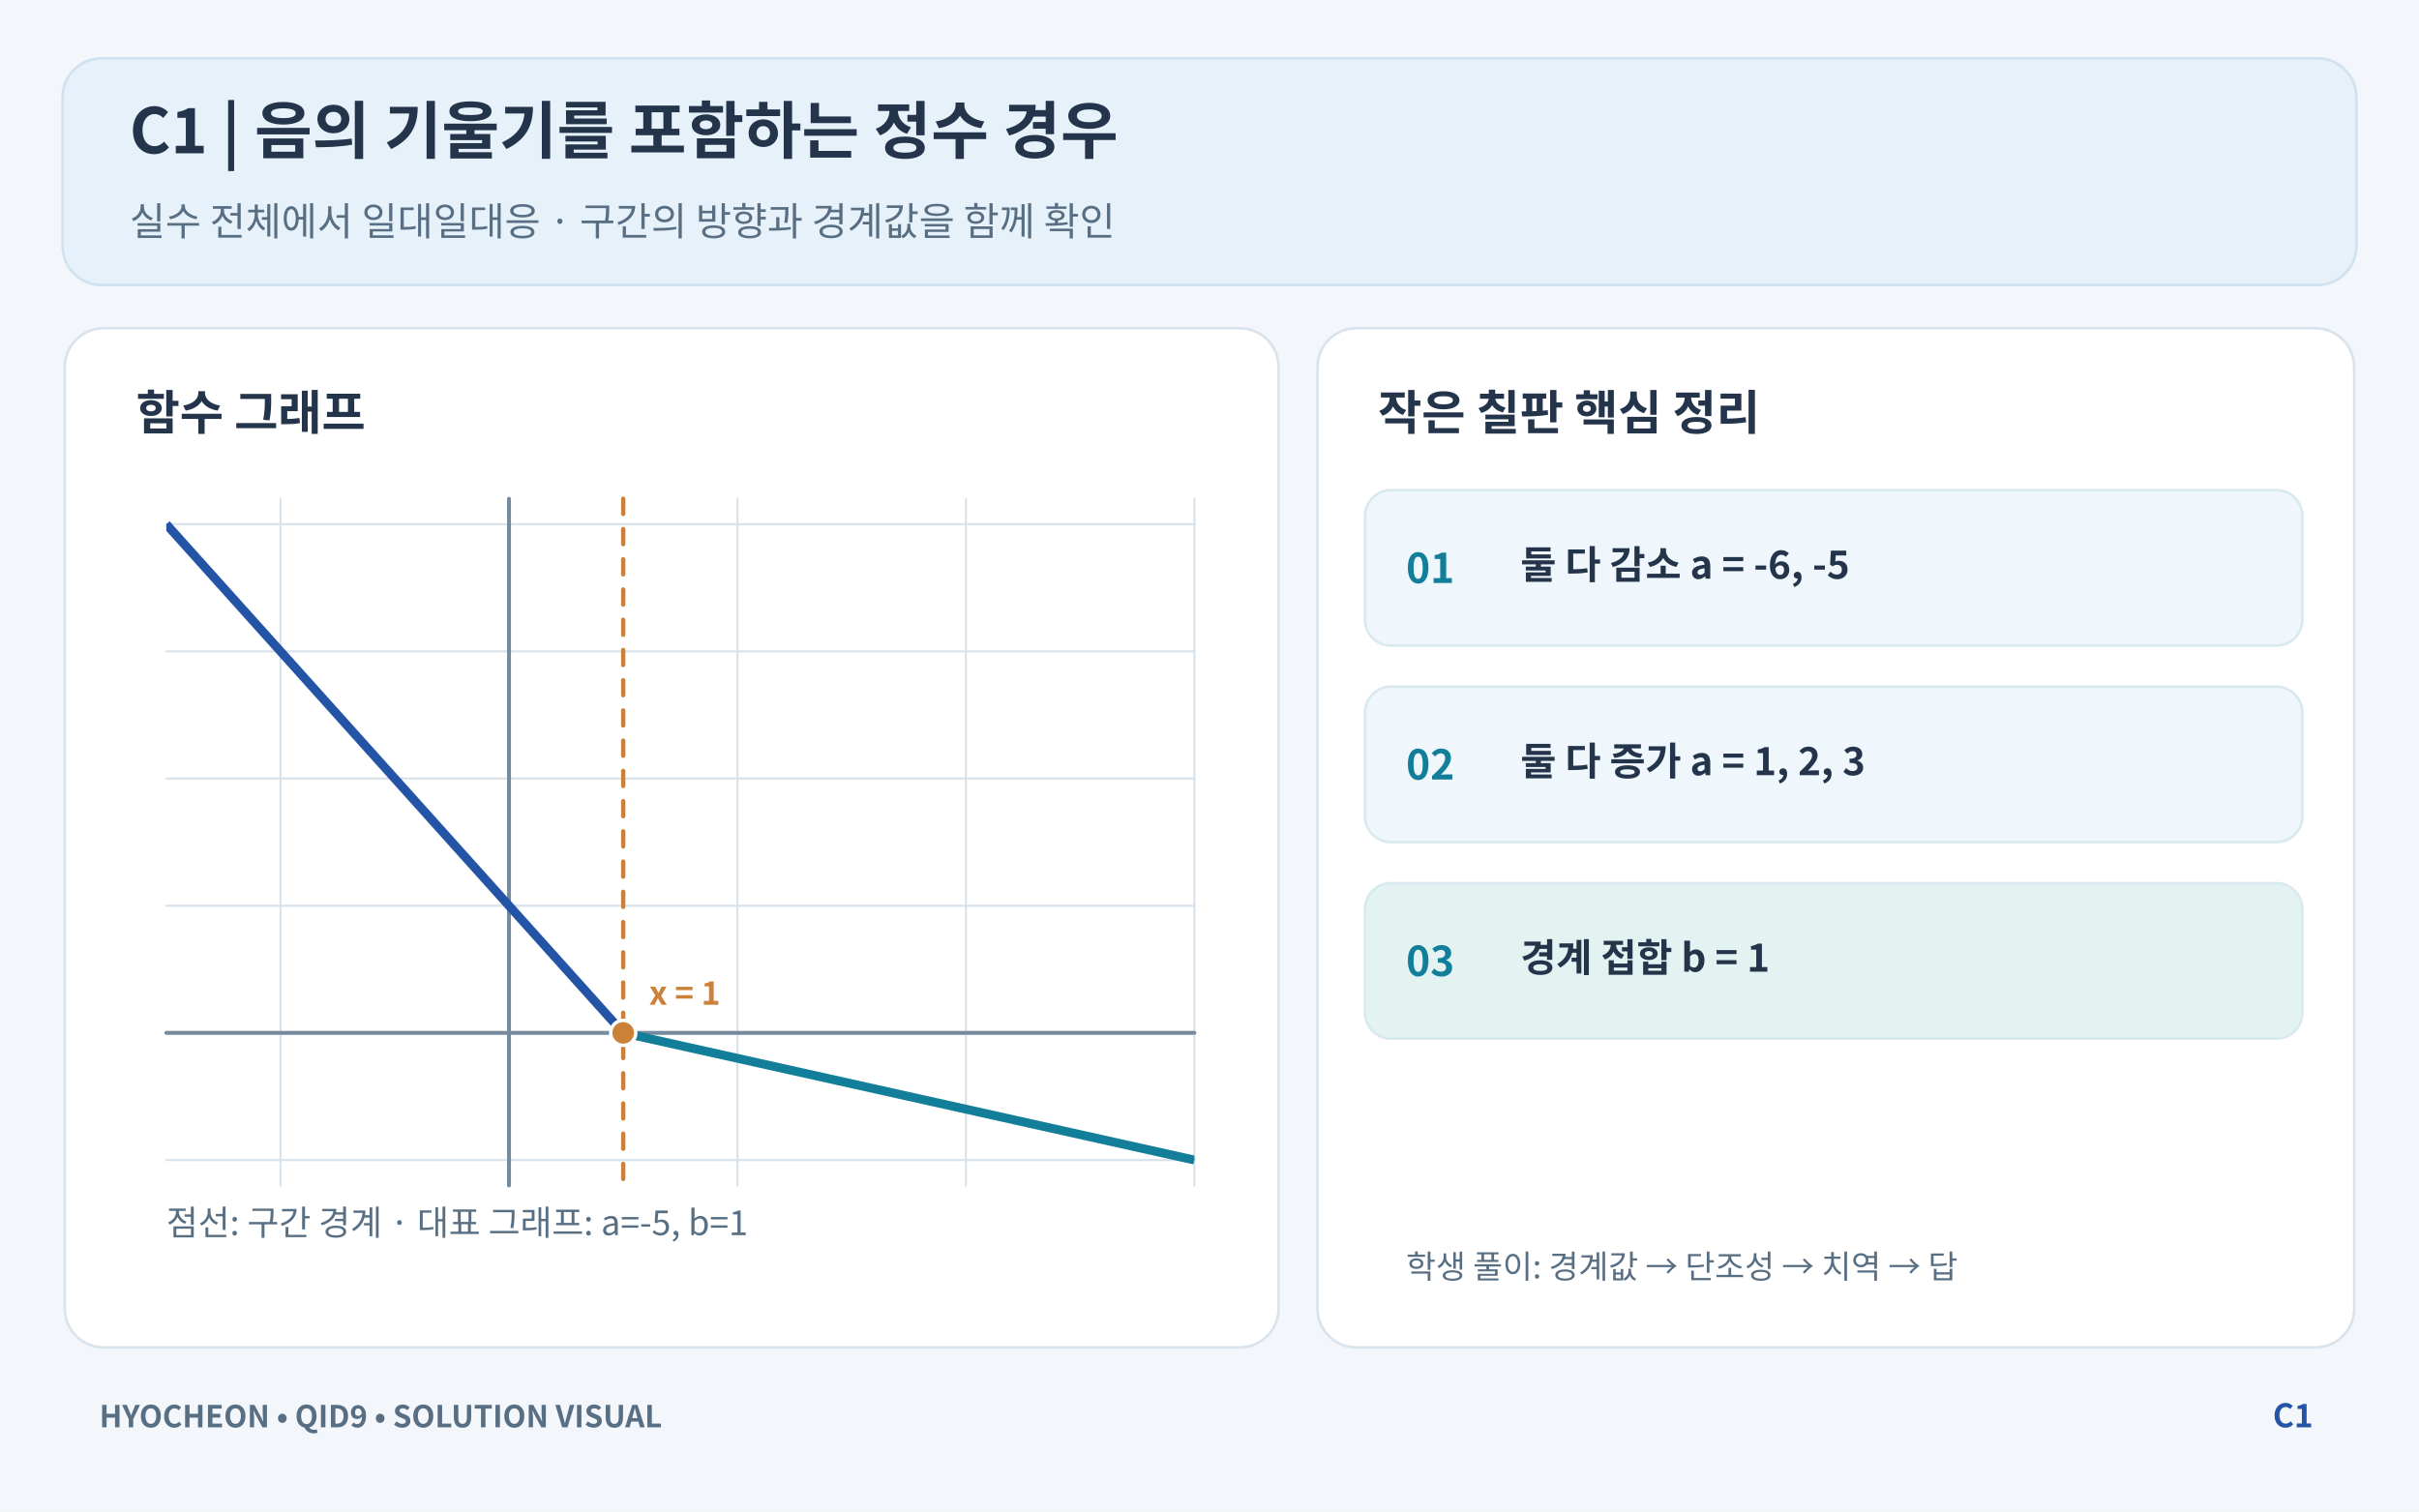
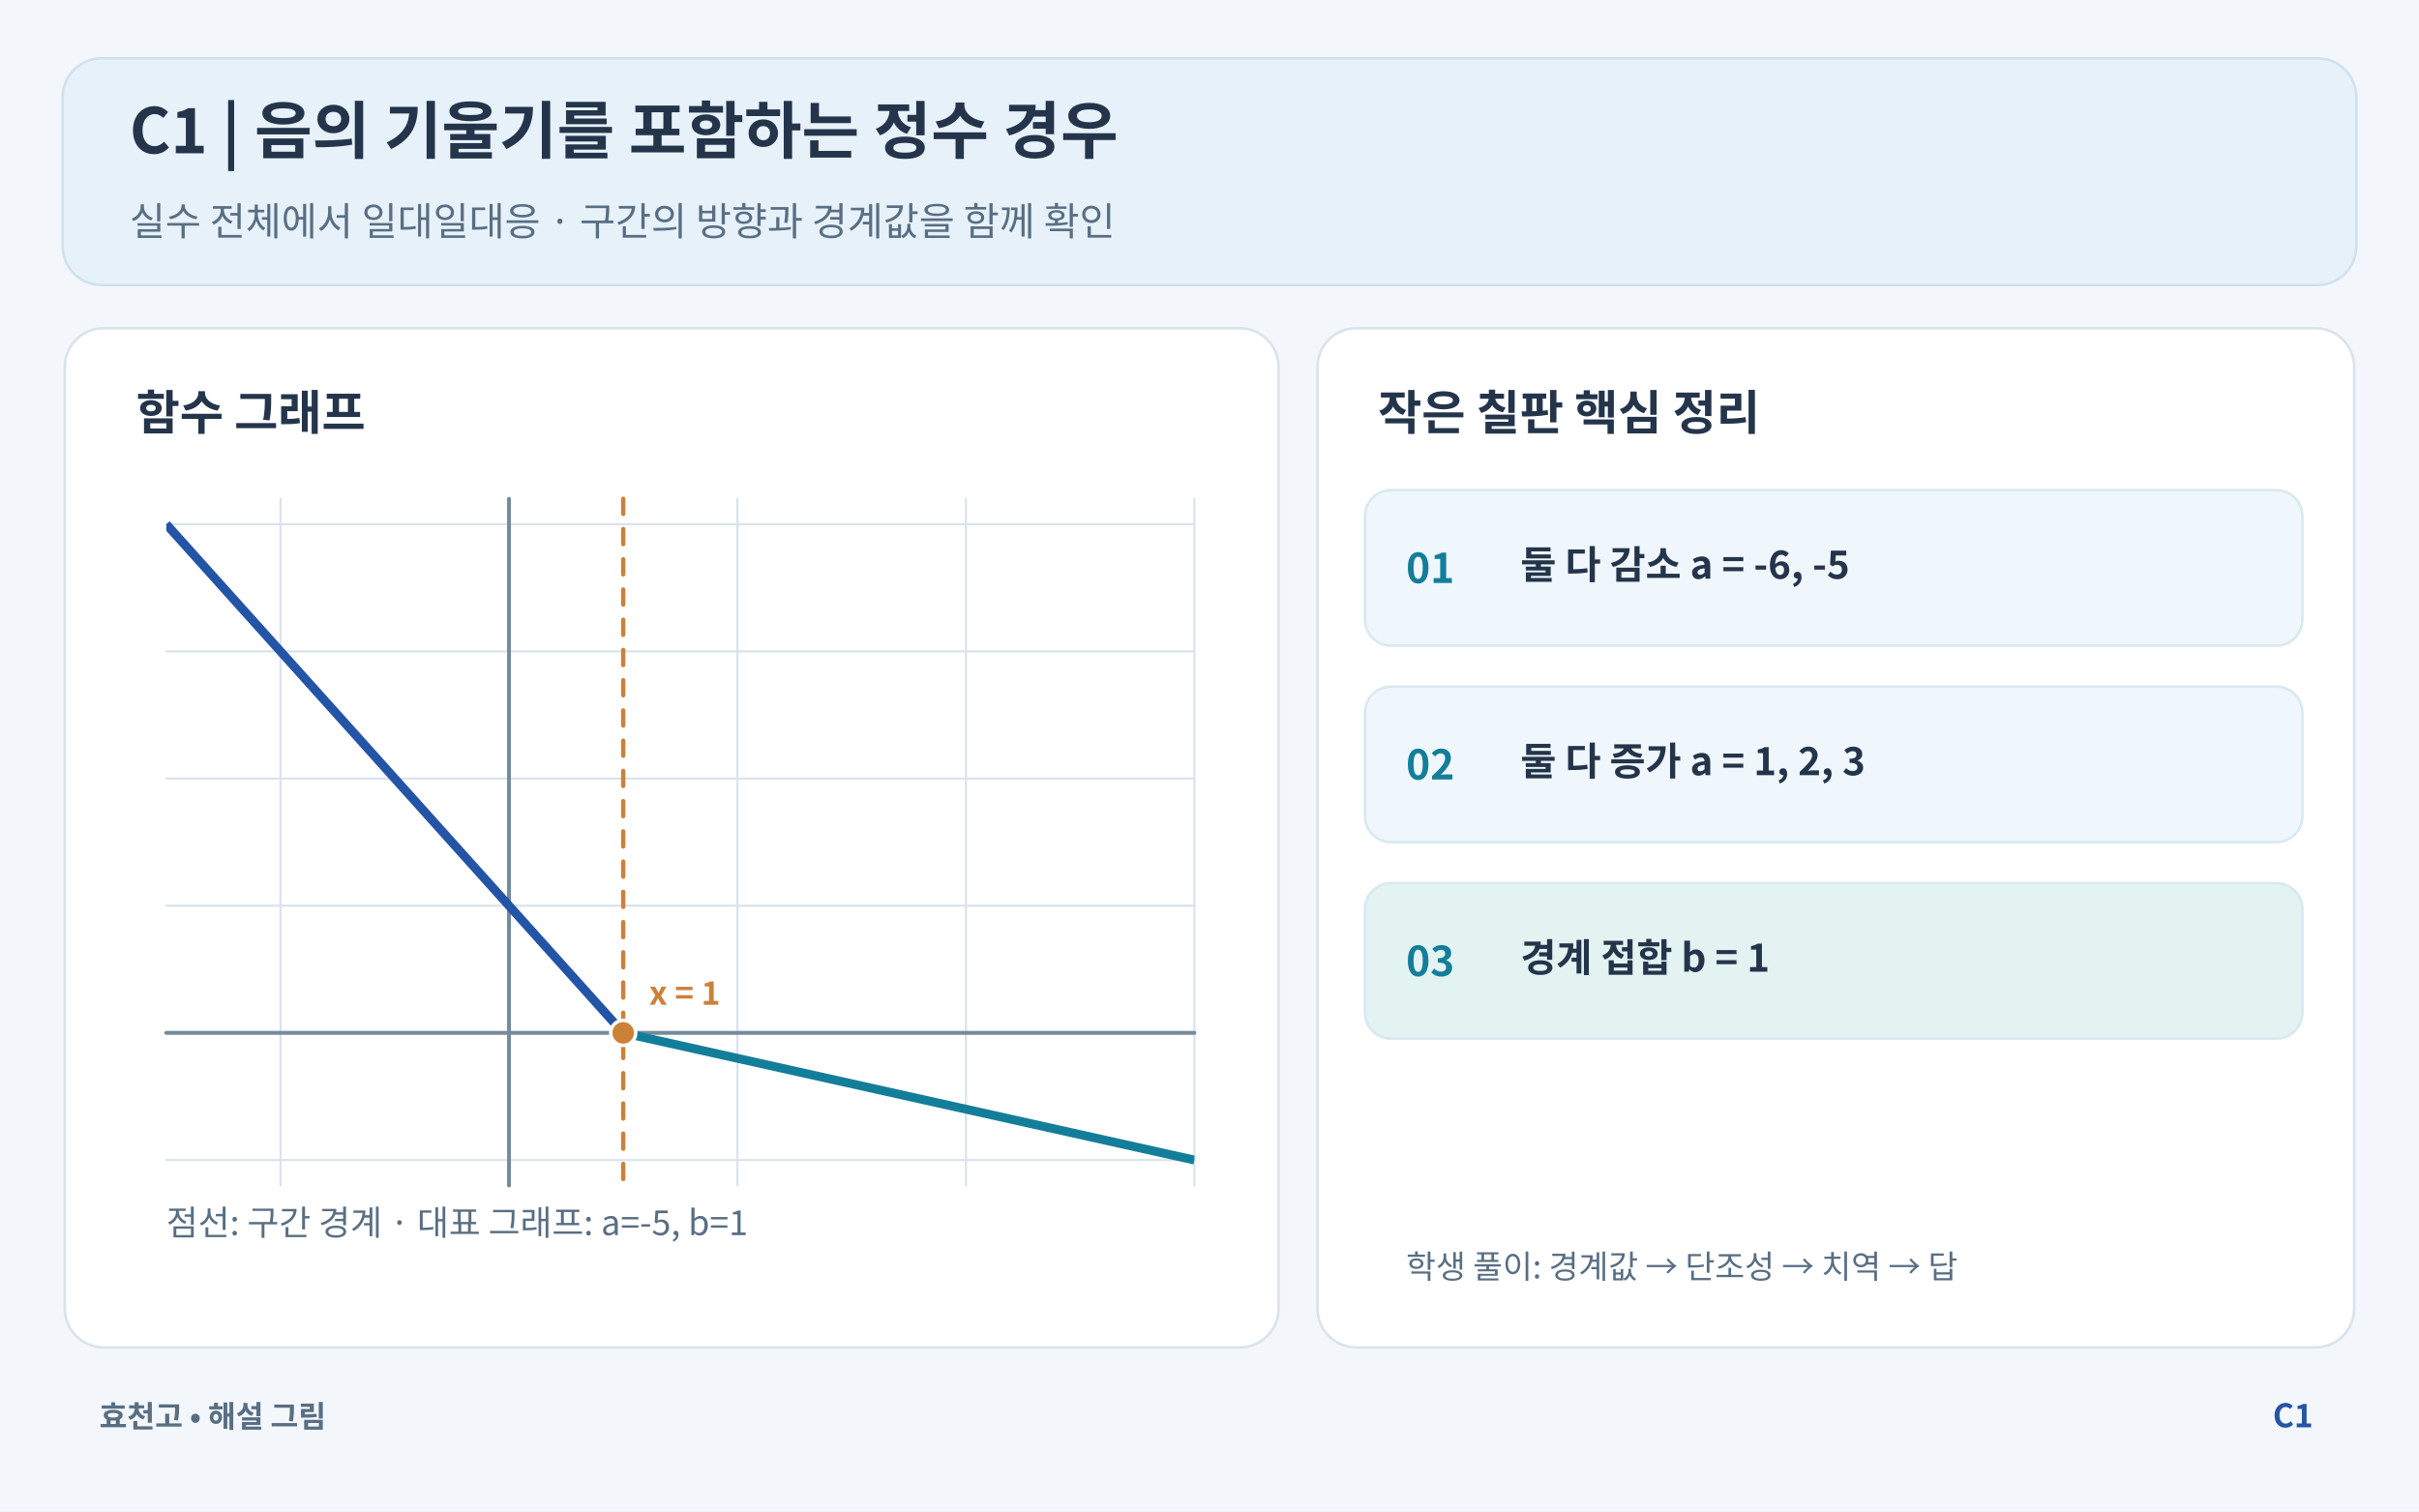
<svg xmlns="http://www.w3.org/2000/svg" baseProfile="full" height="700" version="1.1" viewBox="0 0 1120 700" width="1120">
  <defs>
    <clipPath id="graphclip-C1">
      <rect height="318" width="476" x="77" y="231" />
    </clipPath>
  </defs>
  <rect fill="#F3F7FB" height="700" width="1120" x="0" y="0" />
  <rect fill="#E7F1FA" height="105" rx="18" ry="18" stroke="#D0E1EF" stroke-width="1.2" width="1062" x="29" y="27" />
  <text fill="#24354B" font-family="NanumSquare, NanumGothic, Noto Sans CJK KR, sans-serif" font-size="29" font-weight="700" text-anchor="start" x="60" y="71">C1  |  음의 기울기를 포함하는 정수 경우</text>
  <text fill="#586E83" font-family="NanumSquare, NanumGothic, Noto Sans CJK KR, sans-serif" font-size="18" font-weight="500" text-anchor="start" x="60" y="109">실수 전체에서 일대일대응  ·  구간의 방향과 경계값을 함께 확인</text>
  <rect fill="white" height="472" rx="18" ry="18" stroke="#D9E3EC" stroke-width="1.2" width="562" x="30" y="152" />
  <rect fill="white" height="472" rx="18" ry="18" stroke="#D9E3EC" stroke-width="1.2" width="480" x="610" y="152" />
  <text fill="#24354B" font-family="NanumSquare, NanumGothic, Noto Sans CJK KR, sans-serif" font-size="22" font-weight="700" text-anchor="start" x="63" y="199">함수 그래프</text>
  <text fill="#24354B" font-family="NanumSquare, NanumGothic, Noto Sans CJK KR, sans-serif" font-size="22" font-weight="700" text-anchor="start" x="638" y="199">작은 칠판 핵심 정리</text>
  <line stroke="#D9E3EC" stroke-linecap="round" stroke-width="1" x1="129.889" x2="129.889" y1="231" y2="549" />
  <line stroke="#D9E3EC" stroke-linecap="round" stroke-width="1" x1="235.667" x2="235.667" y1="231" y2="549" />
  <line stroke="#D9E3EC" stroke-linecap="round" stroke-width="1" x1="341.444" x2="341.444" y1="231" y2="549" />
  <line stroke="#D9E3EC" stroke-linecap="round" stroke-width="1" x1="447.222" x2="447.222" y1="231" y2="549" />
  <line stroke="#D9E3EC" stroke-linecap="round" stroke-width="1" x1="553.0" x2="553.0" y1="231" y2="549" />
  <line stroke="#D9E3EC" stroke-linecap="round" stroke-width="1" x1="77" x2="553" y1="537.222" y2="537.222" />
  <line stroke="#D9E3EC" stroke-linecap="round" stroke-width="1" x1="77" x2="553" y1="478.333" y2="478.333" />
  <line stroke="#D9E3EC" stroke-linecap="round" stroke-width="1" x1="77" x2="553" y1="419.444" y2="419.444" />
  <line stroke="#D9E3EC" stroke-linecap="round" stroke-width="1" x1="77" x2="553" y1="360.556" y2="360.556" />
  <line stroke="#D9E3EC" stroke-linecap="round" stroke-width="1" x1="77" x2="553" y1="301.667" y2="301.667" />
  <line stroke="#D9E3EC" stroke-linecap="round" stroke-width="1" x1="77" x2="553" y1="242.778" y2="242.778" />
  <line stroke="#758A9C" stroke-linecap="round" stroke-width="1.8" x1="235.667" x2="235.667" y1="231" y2="549" />
  <line stroke="#758A9C" stroke-linecap="round" stroke-width="1.8" x1="77" x2="553" y1="478.333" y2="478.333" />
  <line stroke="#CC8139" stroke-dasharray="7,7" stroke-linecap="round" stroke-width="2" x1="288.556" x2="288.556" y1="231" y2="549" />
  <polyline clip-path="url(#graphclip-C1)" fill="none" points="77.0,242.778 77.962,243.848 78.923,244.919 79.885,245.99 80.846,247.061 81.808,248.131 82.77,249.202 83.731,250.273 84.693,251.343 85.655,252.414 86.616,253.485 87.578,254.556 88.539,255.626 89.501,256.697 90.463,257.768 91.424,258.838 92.386,259.909 93.347,260.98 94.309,262.051 95.271,263.121 96.232,264.192 97.194,265.263 98.156,266.333 99.117,267.404 100.079,268.475 101.04,269.545 102.002,270.616 102.964,271.687 103.925,272.758 104.887,273.828 105.848,274.899 106.81,275.97 107.772,277.04 108.733,278.111 109.695,279.182 110.657,280.253 111.618,281.323 112.58,282.394 113.541,283.465 114.503,284.535 115.465,285.606 116.426,286.677 117.388,287.747 118.349,288.818 119.311,289.889 120.273,290.96 121.234,292.03 122.196,293.101 123.158,294.172 124.119,295.242 125.081,296.313 126.042,297.384 127.004,298.455 127.966,299.525 128.927,300.596 129.889,301.667 130.851,302.737 131.812,303.808 132.774,304.879 133.735,305.949 134.697,307.02 135.659,308.091 136.62,309.162 137.582,310.232 138.543,311.303 139.505,312.374 140.467,313.444 141.428,314.515 142.39,315.586 143.352,316.657 144.313,317.727 145.275,318.798 146.236,319.869 147.198,320.939 148.16,322.01 149.121,323.081 150.083,324.152 151.044,325.222 152.006,326.293 152.968,327.364 153.929,328.434 154.891,329.505 155.853,330.576 156.814,331.646 157.776,332.717 158.737,333.788 159.699,334.859 160.661,335.929 161.622,337.0 162.584,338.071 163.545,339.141 164.507,340.212 165.469,341.283 166.43,342.354 167.392,343.424 168.354,344.495 169.315,345.566 170.277,346.636 171.238,347.707 172.2,348.778 173.162,349.848 174.123,350.919 175.085,351.99 176.046,353.061 177.008,354.131 177.97,355.202 178.931,356.273 179.893,357.343 180.855,358.414 181.816,359.485 182.778,360.556 183.739,361.626 184.701,362.697 185.663,363.768 186.624,364.838 187.586,365.909 188.547,366.98 189.509,368.051 190.471,369.121 191.432,370.192 192.394,371.263 193.356,372.333 194.317,373.404 195.279,374.475 196.24,375.545 197.202,376.616 198.164,377.687 199.125,378.758 200.087,379.828 201.048,380.899 202.01,381.97 202.972,383.04 203.933,384.111 204.895,385.182 205.857,386.253 206.818,387.323 207.78,388.394 208.741,389.465 209.703,390.535 210.665,391.606 211.626,392.677 212.588,393.747 213.549,394.818 214.511,395.889 215.473,396.96 216.434,398.03 217.396,399.101 218.358,400.172 219.319,401.242 220.281,402.313 221.242,403.384 222.204,404.455 223.166,405.525 224.127,406.596 225.089,407.667 226.051,408.737 227.012,409.808 227.974,410.879 228.935,411.949 229.897,413.02 230.859,414.091 231.82,415.162 232.782,416.232 233.743,417.303 234.705,418.374 235.667,419.444 236.628,420.515 237.59,421.586 238.552,422.657 239.513,423.727 240.475,424.798 241.436,425.869 242.398,426.939 243.36,428.01 244.321,429.081 245.283,430.152 246.244,431.222 247.206,432.293 248.168,433.364 249.129,434.434 250.091,435.505 251.053,436.576 252.014,437.646 252.976,438.717 253.937,439.788 254.899,440.859 255.861,441.929 256.822,443.0 257.784,444.071 258.745,445.141 259.707,446.212 260.669,447.283 261.63,448.354 262.592,449.424 263.554,450.495 264.515,451.566 265.477,452.636 266.438,453.707 267.4,454.778 268.362,455.848 269.323,456.919 270.285,457.99 271.246,459.061 272.208,460.131 273.17,461.202 274.131,462.273 275.093,463.343 276.055,464.414 277.016,465.485 277.978,466.556 278.939,467.626 279.901,468.697 280.863,469.768 281.824,470.838 282.786,471.909 283.747,472.98 284.709,474.051 285.671,475.121 286.632,476.192 287.594,477.263 288.556,478.333" stroke="#2454A6" stroke-linejoin="round" stroke-width="4.1" />
  <polyline clip-path="url(#graphclip-C1)" fill="none" points="288.556,478.333 289.758,478.601 290.96,478.869 292.162,479.136 293.364,479.404 294.566,479.672 295.768,479.939 296.97,480.207 298.172,480.475 299.374,480.742 300.576,481.01 301.778,481.278 302.98,481.545 304.182,481.813 305.384,482.081 306.586,482.348 307.788,482.616 308.99,482.884 310.192,483.152 311.394,483.419 312.596,483.687 313.798,483.955 315.0,484.222 316.202,484.49 317.404,484.758 318.606,485.025 319.808,485.293 321.01,485.561 322.212,485.828 323.414,486.096 324.616,486.364 325.818,486.631 327.02,486.899 328.222,487.167 329.424,487.434 330.626,487.702 331.828,487.97 333.03,488.237 334.232,488.505 335.434,488.773 336.636,489.04 337.838,489.308 339.04,489.576 340.242,489.843 341.444,490.111 342.646,490.379 343.848,490.646 345.051,490.914 346.253,491.182 347.455,491.449 348.657,491.717 349.859,491.985 351.061,492.253 352.263,492.52 353.465,492.788 354.667,493.056 355.869,493.323 357.071,493.591 358.273,493.859 359.475,494.126 360.677,494.394 361.879,494.662 363.081,494.929 364.283,495.197 365.485,495.465 366.687,495.732 367.889,496.0 369.091,496.268 370.293,496.535 371.495,496.803 372.697,497.071 373.899,497.338 375.101,497.606 376.303,497.874 377.505,498.141 378.707,498.409 379.909,498.677 381.111,498.944 382.313,499.212 383.515,499.48 384.717,499.747 385.919,500.015 387.121,500.283 388.323,500.551 389.525,500.818 390.727,501.086 391.929,501.354 393.131,501.621 394.333,501.889 395.535,502.157 396.737,502.424 397.939,502.692 399.141,502.96 400.343,503.227 401.545,503.495 402.747,503.763 403.949,504.03 405.152,504.298 406.354,504.566 407.556,504.833 408.758,505.101 409.96,505.369 411.162,505.636 412.364,505.904 413.566,506.172 414.768,506.439 415.97,506.707 417.172,506.975 418.374,507.242 419.576,507.51 420.778,507.778 421.98,508.045 423.182,508.313 424.384,508.581 425.586,508.848 426.788,509.116 427.99,509.384 429.192,509.652 430.394,509.919 431.596,510.187 432.798,510.455 434.0,510.722 435.202,510.99 436.404,511.258 437.606,511.525 438.808,511.793 440.01,512.061 441.212,512.328 442.414,512.596 443.616,512.864 444.818,513.131 446.02,513.399 447.222,513.667 448.424,513.934 449.626,514.202 450.828,514.47 452.03,514.737 453.232,515.005 454.434,515.273 455.636,515.54 456.838,515.808 458.04,516.076 459.242,516.343 460.444,516.611 461.646,516.879 462.848,517.146 464.051,517.414 465.253,517.682 466.455,517.949 467.657,518.217 468.859,518.485 470.061,518.753 471.263,519.02 472.465,519.288 473.667,519.556 474.869,519.823 476.071,520.091 477.273,520.359 478.475,520.626 479.677,520.894 480.879,521.162 482.081,521.429 483.283,521.697 484.485,521.965 485.687,522.232 486.889,522.5 488.091,522.768 489.293,523.035 490.495,523.303 491.697,523.571 492.899,523.838 494.101,524.106 495.303,524.374 496.505,524.641 497.707,524.909 498.909,525.177 500.111,525.444 501.313,525.712 502.515,525.98 503.717,526.247 504.919,526.515 506.121,526.783 507.323,527.051 508.525,527.318 509.727,527.586 510.929,527.854 512.131,528.121 513.333,528.389 514.535,528.657 515.737,528.924 516.939,529.192 518.141,529.46 519.343,529.727 520.545,529.995 521.747,530.263 522.949,530.53 524.152,530.798 525.354,531.066 526.556,531.333 527.758,531.601 528.96,531.869 530.162,532.136 531.364,532.404 532.566,532.672 533.768,532.939 534.97,533.207 536.172,533.475 537.374,533.742 538.576,534.01 539.778,534.278 540.98,534.545 542.182,534.813 543.384,535.081 544.586,535.348 545.788,535.616 546.99,535.884 548.192,536.152 549.394,536.419 550.596,536.687 551.798,536.955 553.0,537.222" stroke="#137E99" stroke-linejoin="round" stroke-width="4.1" />
  <circle cx="288.556" cy="478.333" fill="#CC8139" r="5.8" stroke="white" stroke-width="1.6" />
  <text fill="#CC8139" font-family="NanumSquare, NanumGothic, Noto Sans CJK KR, sans-serif" font-size="15" font-weight="700" text-anchor="start" x="300.556" y="465.333">x = 1</text>
  <text fill="#586E83" font-family="NanumSquare, NanumGothic, Noto Sans CJK KR, sans-serif" font-size="16" font-weight="500" text-anchor="start" x="77" y="572">점선: 구간 경계  ·  대표 그래프: a=-5, b=1</text>
  <rect fill="#F0F7FC" height="72" rx="12" ry="12" stroke="#D9E9F0" stroke-width="1.2" width="434" x="632" y="227" />
  <text fill="#137E99" font-family="NanumSquare, NanumGothic, Noto Sans CJK KR, sans-serif" font-size="19" font-weight="700" text-anchor="start" x="651" y="270">01</text>
  <text fill="#24354B" font-family="NanumSquare, NanumGothic, Noto Sans CJK KR, sans-serif" font-size="18" font-weight="600" text-anchor="start" x="704" y="268">둘 다 감소  a = -6, -5</text>
  <rect fill="#F0F7FC" height="72" rx="12" ry="12" stroke="#D9E9F0" stroke-width="1.2" width="434" x="632" y="318" />
  <text fill="#137E99" font-family="NanumSquare, NanumGothic, Noto Sans CJK KR, sans-serif" font-size="19" font-weight="700" text-anchor="start" x="651" y="361">02</text>
  <text fill="#24354B" font-family="NanumSquare, NanumGothic, Noto Sans CJK KR, sans-serif" font-size="18" font-weight="600" text-anchor="start" x="704" y="359">둘 다 증가  a = 1, 2, 3</text>
  <rect fill="#E3F3F2" height="72" rx="12" ry="12" stroke="#D9E9F0" stroke-width="1.2" width="434" x="632" y="409" />
  <text fill="#137E99" font-family="NanumSquare, NanumGothic, Noto Sans CJK KR, sans-serif" font-size="19" font-weight="700" text-anchor="start" x="651" y="452">03</text>
  <text fill="#24354B" font-family="NanumSquare, NanumGothic, Noto Sans CJK KR, sans-serif" font-size="18" font-weight="600" text-anchor="start" x="704" y="450">경계 접합  b = 1</text>
  <text fill="#586E83" font-family="NanumSquare, NanumGothic, Noto Sans CJK KR, sans-serif" font-size="15" font-weight="500" text-anchor="start" x="651" y="592">학생 풀이: 경계값 → 단조성 → 치역 → 답</text>
-   <text fill="#586E83" font-family="NanumSquare, NanumGothic, Noto Sans CJK KR, sans-serif" font-size="14" font-weight="600" text-anchor="start" x="46" y="661">HYOCHEON  •  QID9  •  SOLUTION VISUAL</text>
+   <text fill="#586E83" font-family="NanumSquare, NanumGothic, Noto Sans CJK KR, sans-serif" font-size="14" font-weight="600" text-anchor="start" x="46" y="661">효천고 • 해설 그림</text>
  <text fill="#2454A6" font-family="NanumSquare, NanumGothic, Noto Sans CJK KR, sans-serif" font-size="15" font-weight="700" text-anchor="end" x="1071" y="661">C1</text>
</svg>
